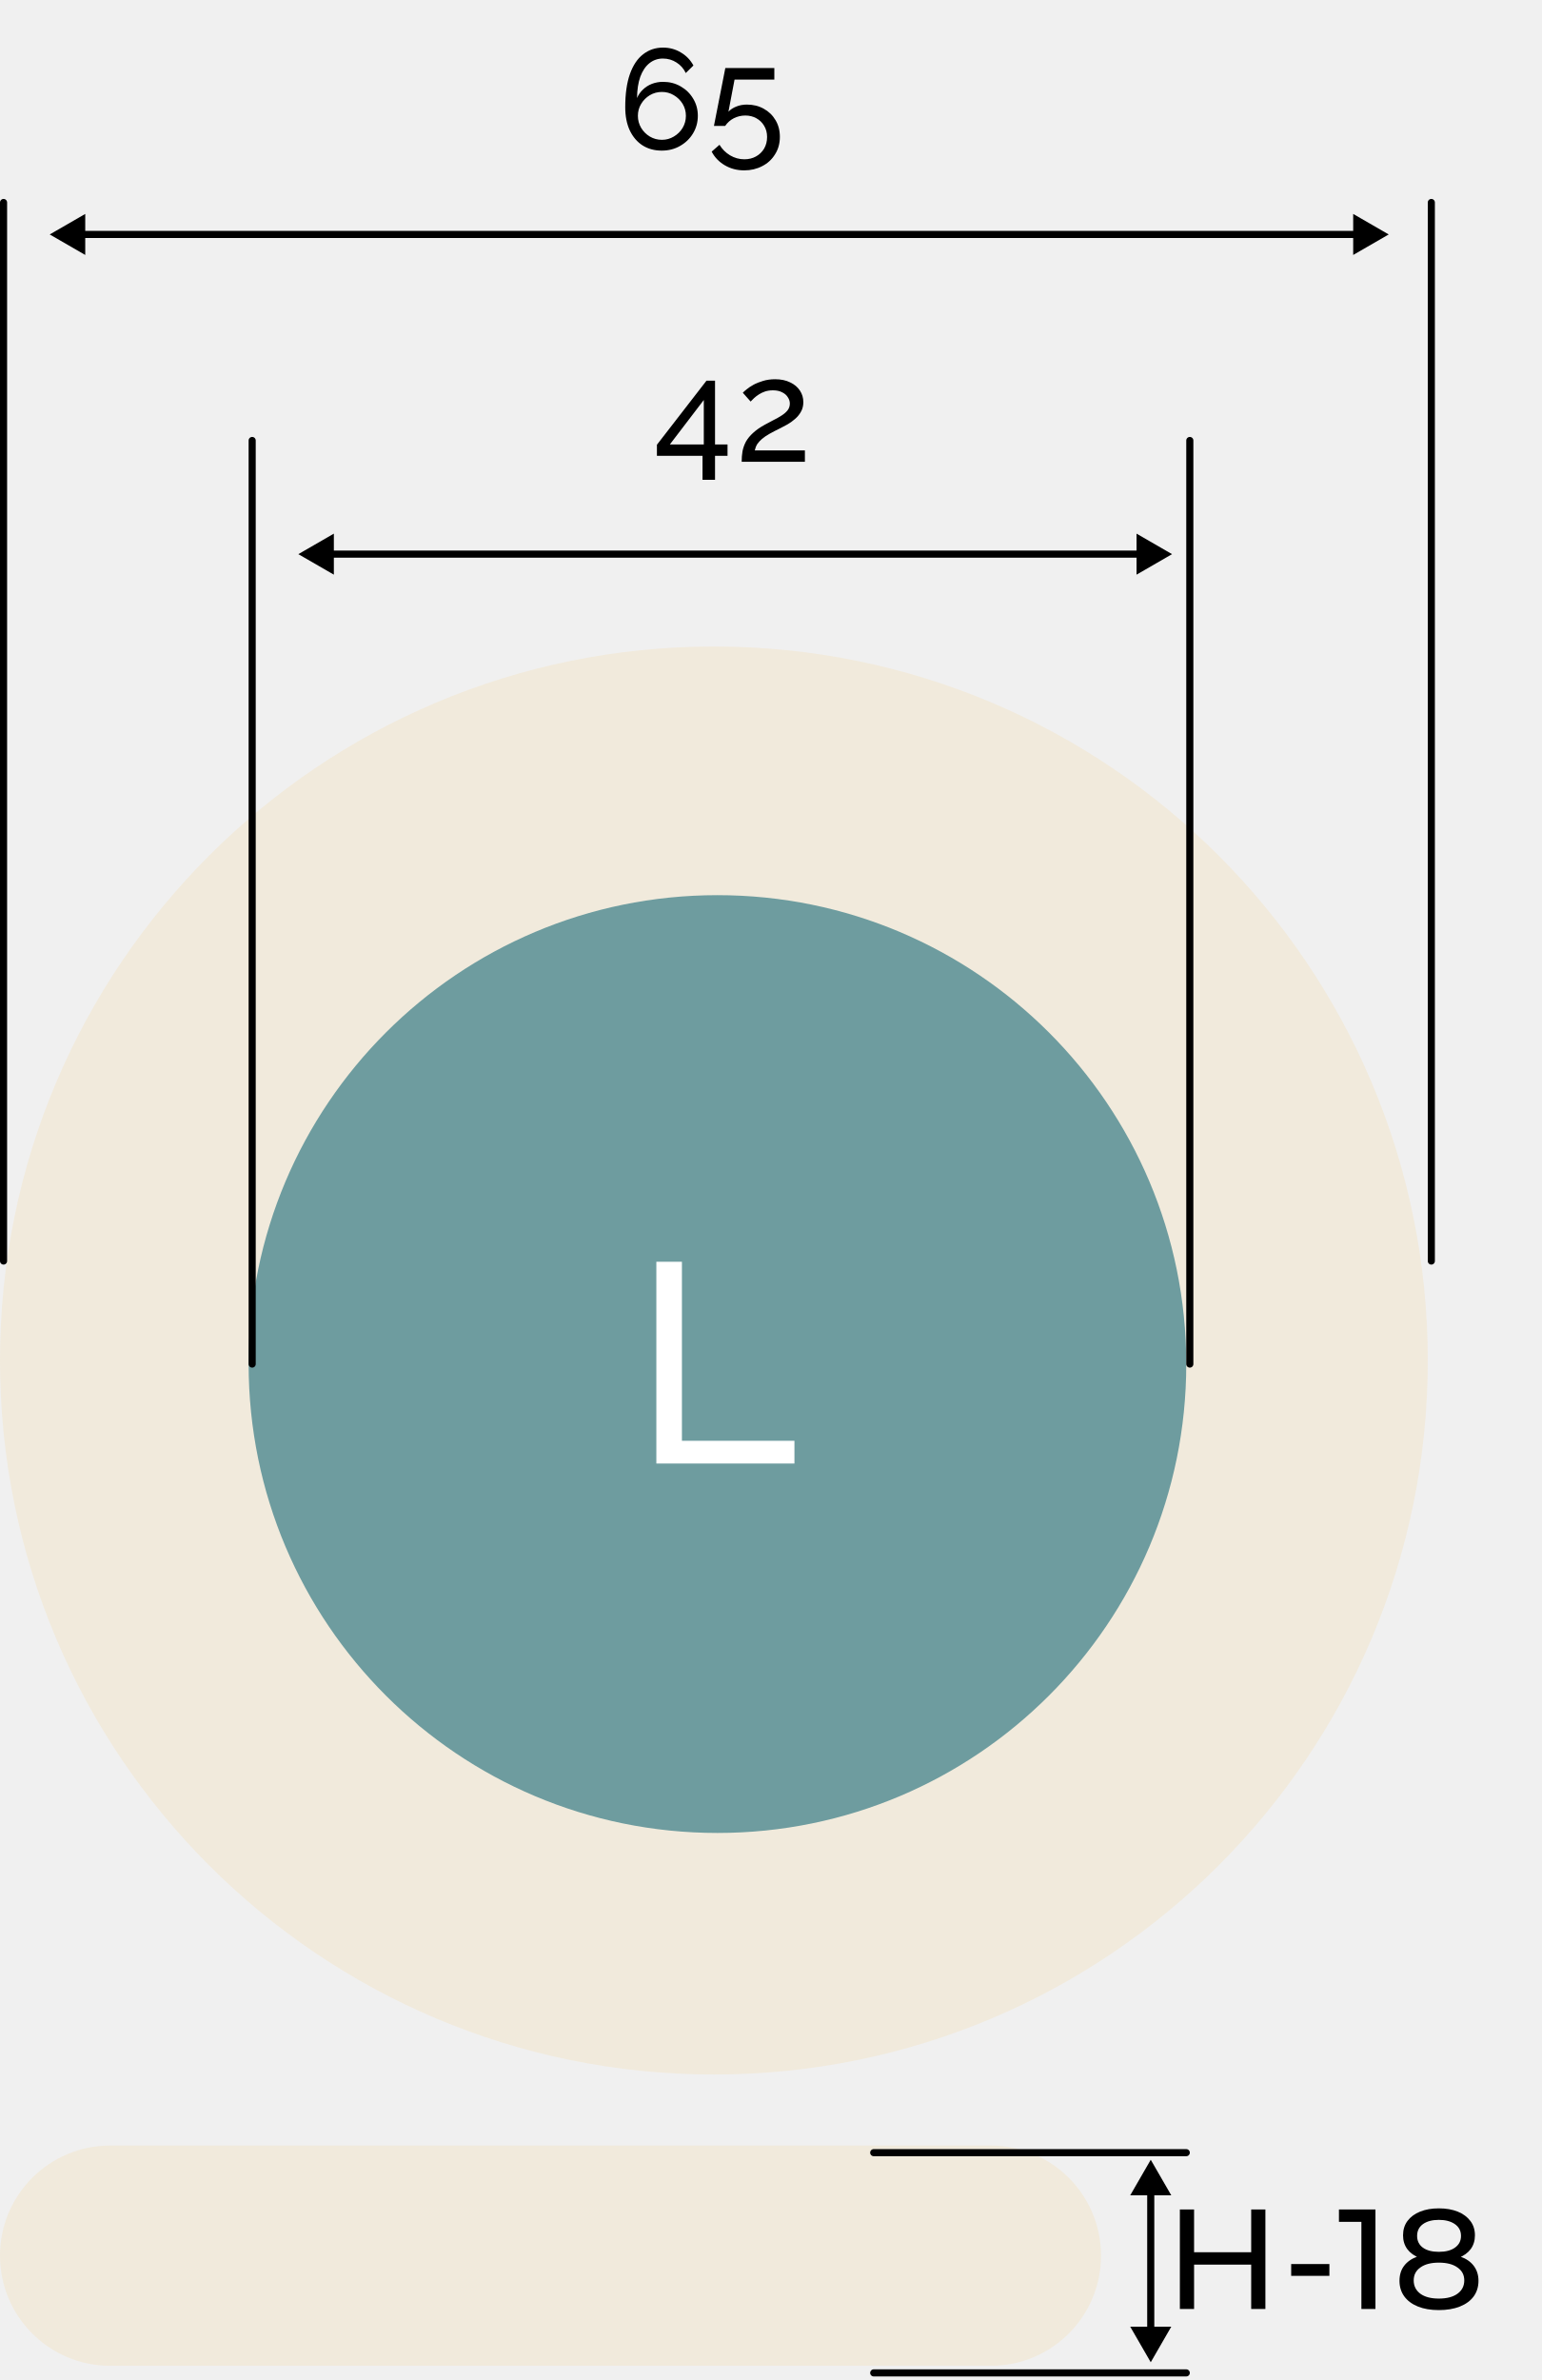
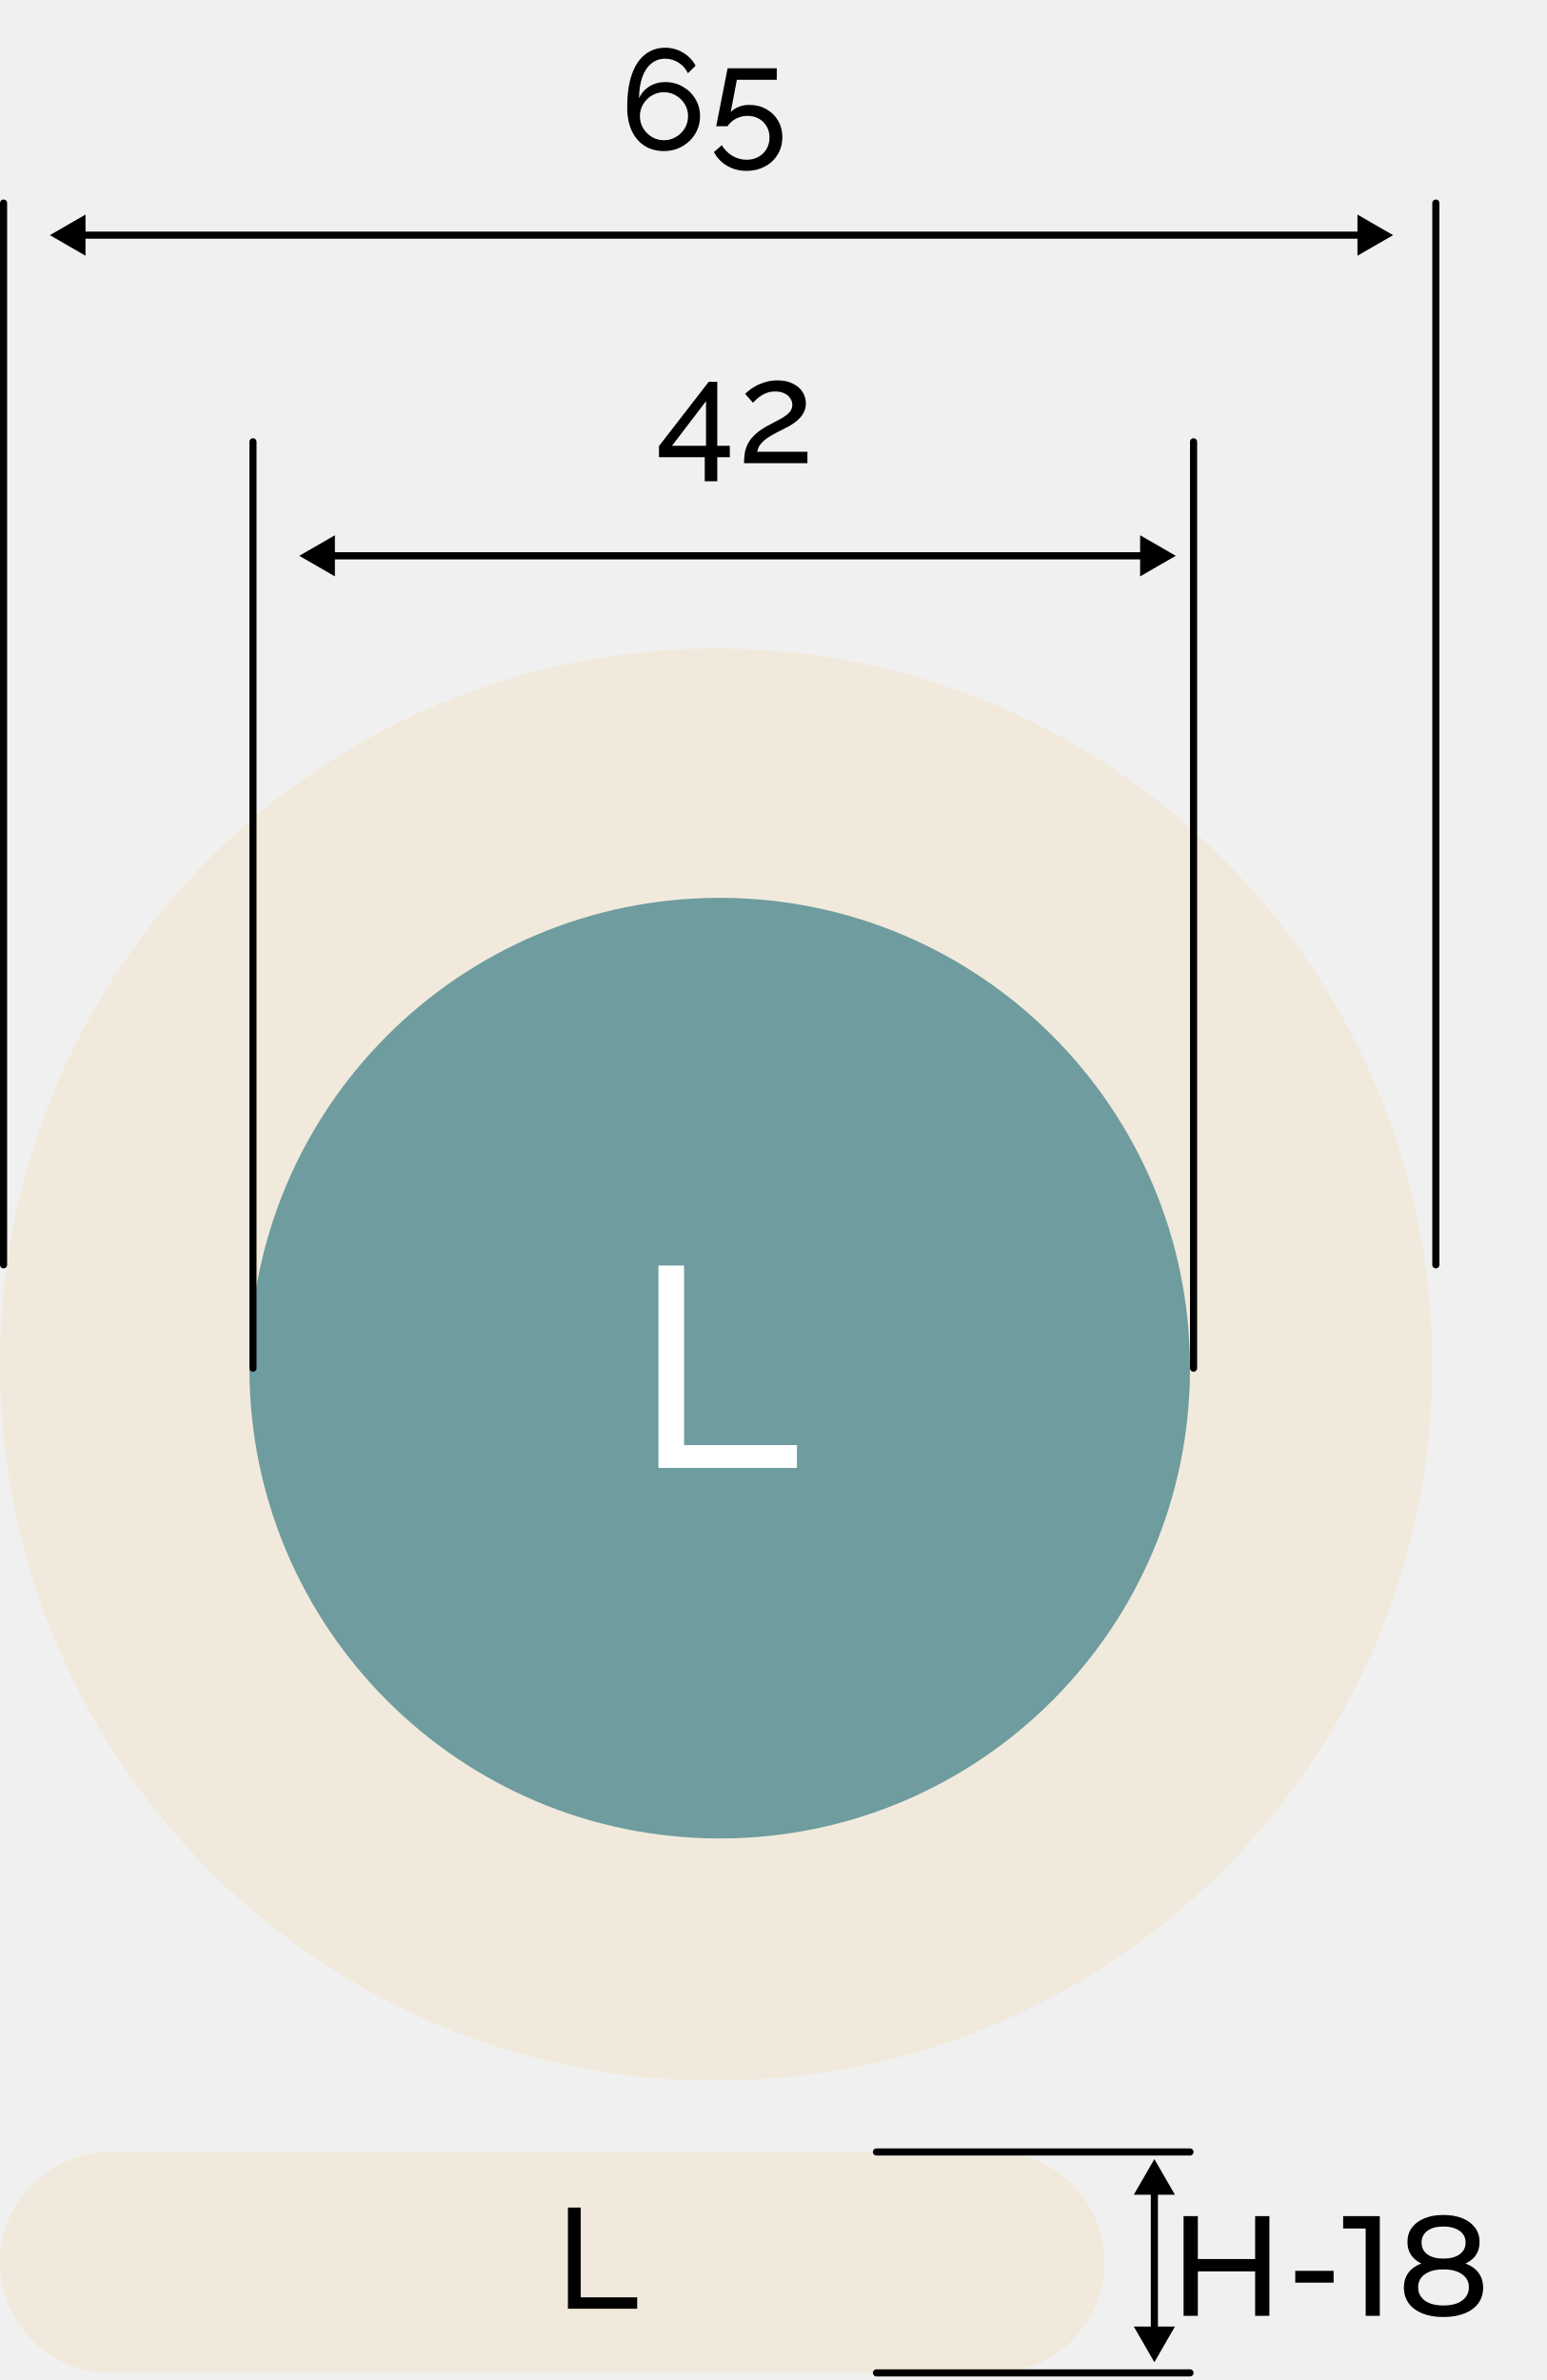
- <svg xmlns="http://www.w3.org/2000/svg" width="217" height="335" viewBox="0 0 217 335" fill="none">
+ <svg xmlns="http://www.w3.org/2000/svg" width="217" height="334" viewBox="0 0 217 334" fill="none">
  <path d="M98.9 67.54V64.16H92.48V62.6L99.46 53.58H100.66V62.56H102.42V64.16H100.66V67.54H98.9ZM94.3 62.56H99.08V56.3L94.3 62.56ZM104.412 65C104.412 64.467 104.452 63.967 104.532 63.5C104.626 63.033 104.786 62.587 105.012 62.16C105.252 61.733 105.586 61.327 106.012 60.94C106.439 60.54 106.992 60.153 107.672 59.78C108.072 59.553 108.472 59.34 108.872 59.14C109.286 58.94 109.666 58.727 110.012 58.5C110.372 58.273 110.659 58.027 110.872 57.76C111.086 57.48 111.192 57.16 111.192 56.8C111.192 56.493 111.099 56.2 110.912 55.92C110.739 55.627 110.472 55.393 110.112 55.22C109.766 55.033 109.332 54.94 108.812 54.94C108.412 54.94 108.046 54.993 107.712 55.1C107.392 55.207 107.099 55.347 106.832 55.52C106.579 55.68 106.352 55.853 106.152 56.04C105.966 56.213 105.806 56.373 105.672 56.52L104.572 55.28C104.679 55.16 104.859 55 105.112 54.8C105.366 54.587 105.686 54.373 106.072 54.16C106.459 53.947 106.906 53.767 107.412 53.62C107.932 53.46 108.499 53.38 109.112 53.38C109.939 53.38 110.646 53.527 111.232 53.82C111.832 54.1 112.292 54.487 112.612 54.98C112.932 55.46 113.092 56 113.092 56.6C113.092 57.12 112.979 57.573 112.752 57.96C112.539 58.347 112.259 58.687 111.912 58.98C111.579 59.273 111.226 59.527 110.852 59.74C110.492 59.94 110.166 60.113 109.872 60.26C109.272 60.553 108.759 60.82 108.332 61.06C107.906 61.3 107.552 61.54 107.272 61.78C107.006 62.007 106.786 62.247 106.612 62.5C106.452 62.753 106.332 63.053 106.252 63.4H113.312V65H104.412Z" fill="black" />
  <path d="M98.24 16.3C98.24 17.207 98.013 18.033 97.56 18.78C97.12 19.513 96.513 20.1 95.74 20.54C94.98 20.98 94.12 21.2 93.16 21.2C92.147 21.2 91.253 20.96 90.48 20.48C89.707 19.987 89.1 19.28 88.66 18.36C88.233 17.44 88.02 16.347 88.02 15.08C88.02 13.213 88.24 11.66 88.68 10.42C89.12 9.18 89.74 8.253 90.54 7.64C91.34 7.013 92.273 6.7 93.34 6.7C94.26 6.7 95.093 6.927 95.84 7.38C96.6 7.82 97.193 8.433 97.62 9.22L96.54 10.28C96.247 9.653 95.813 9.16 95.24 8.8C94.667 8.427 94.027 8.24 93.32 8.24C92.6 8.24 91.967 8.46 91.42 8.9C90.873 9.34 90.447 9.973 90.14 10.8C89.847 11.627 89.693 12.627 89.68 13.8C89.88 13.333 90.16 12.933 90.52 12.6C90.88 12.253 91.3 11.987 91.78 11.8C92.273 11.613 92.793 11.52 93.34 11.52C94.26 11.52 95.087 11.733 95.82 12.16C96.567 12.587 97.153 13.16 97.58 13.88C98.02 14.6 98.24 15.407 98.24 16.3ZM93.18 19.68C93.793 19.68 94.353 19.527 94.86 19.22C95.38 18.913 95.793 18.507 96.1 18C96.407 17.48 96.56 16.913 96.56 16.3C96.56 15.687 96.407 15.127 96.1 14.62C95.793 14.113 95.38 13.707 94.86 13.4C94.353 13.093 93.793 12.94 93.18 12.94C92.567 12.94 92 13.093 91.48 13.4C90.973 13.707 90.567 14.113 90.26 14.62C89.953 15.127 89.8 15.687 89.8 16.3C89.8 16.913 89.953 17.48 90.26 18C90.567 18.507 90.973 18.913 91.48 19.22C92 19.527 92.567 19.68 93.18 19.68ZM104.769 23.98C103.756 23.98 102.842 23.74 102.029 23.26C101.216 22.78 100.602 22.14 100.189 21.34L101.289 20.38C101.662 20.993 102.156 21.487 102.769 21.86C103.396 22.233 104.069 22.42 104.789 22.42C105.402 22.42 105.949 22.287 106.429 22.02C106.909 21.753 107.289 21.387 107.569 20.92C107.849 20.44 107.989 19.893 107.989 19.28C107.989 18.68 107.849 18.153 107.569 17.7C107.302 17.247 106.936 16.893 106.469 16.64C106.016 16.387 105.502 16.26 104.929 16.26C104.356 16.26 103.816 16.387 103.309 16.64C102.816 16.893 102.409 17.253 102.089 17.72H100.509L102.109 9.58H109.009V11.2H103.409L102.549 15.72C102.842 15.413 103.209 15.173 103.649 15C104.102 14.813 104.602 14.72 105.149 14.72C106.029 14.72 106.816 14.913 107.509 15.3C108.216 15.687 108.769 16.22 109.169 16.9C109.582 17.58 109.789 18.367 109.789 19.26C109.789 20.193 109.562 21.013 109.109 21.72C108.669 22.44 108.069 22.993 107.309 23.38C106.549 23.78 105.702 23.98 104.769 23.98Z" fill="black" />
  <circle cx="100.5" cy="191.5" r="100.5" fill="#F1EADC" />
  <circle cx="101" cy="192" r="66" fill="#6E9C9F" />
  <line x1="0.5" y1="28.5" x2="0.5" y2="177.5" stroke="black" stroke-linecap="round" />
  <line x1="201.5" y1="28.5" x2="201.5" y2="177.5" stroke="black" stroke-linecap="round" />
  <path d="M167.5 62L167.5 192" stroke="black" stroke-linecap="round" />
  <path d="M35.5 62L35.5 192" stroke="black" stroke-linecap="round" />
  <path d="M165 78L160 75.113V80.887L165 78ZM42 78L47 80.887V75.113L42 78ZM160.5 77.5L46.5 77.5V78.5L160.5 78.5V77.5Z" fill="black" />
  <path d="M195.5 33L190.5 30.113V35.887L195.5 33ZM7 33L12 35.887V30.113L7 33ZM191 32.5L11.5 32.5V33.5L191 33.5V32.5Z" fill="black" />
  <path d="M92.4 206V177.6H96V202.8H111.84V206H92.4Z" fill="white" />
-   <path d="M162 304L159.113 309L164.887 309L162 304ZM162 332.5L164.887 327.5L159.113 327.5L162 332.5ZM161.5 308.5L161.5 328L162.5 328L162.5 308.5L161.5 308.5Z" fill="black" />
+   <path d="M162 303L159.113 308L164.887 308L162 303ZM162 331.5L164.887 326.5L159.113 326.5L162 331.5ZM161.5 307.5L161.5 327L162.5 327L162.5 307.5L161.5 307.5Z" fill="black" />
  <path d="M176.14 311H178.14V325H176.14V311ZM168.1 325H166.1V311H168.1V325ZM176.32 318.76H167.9V317.02H176.32V318.76ZM181.77 320.34V318.68H187.15V320.34H181.77ZM191.655 325V311.8L192.515 312.74H188.495V311H193.635V325H191.655ZM202.558 325.16C201.424 325.16 200.444 324.993 199.618 324.66C198.791 324.327 198.151 323.853 197.698 323.24C197.244 322.613 197.018 321.88 197.018 321.04C197.018 320.213 197.231 319.513 197.658 318.94C198.098 318.353 198.731 317.913 199.558 317.62C200.384 317.313 201.384 317.16 202.558 317.16C203.731 317.16 204.731 317.313 205.558 317.62C206.398 317.913 207.038 318.353 207.478 318.94C207.918 319.527 208.138 320.227 208.138 321.04C208.138 321.88 207.911 322.613 207.458 323.24C207.004 323.853 206.358 324.327 205.518 324.66C204.678 324.993 203.691 325.16 202.558 325.16ZM202.558 323.54C203.678 323.54 204.551 323.313 205.178 322.86C205.818 322.393 206.138 321.767 206.138 320.98C206.138 320.207 205.818 319.6 205.178 319.16C204.551 318.707 203.678 318.48 202.558 318.48C201.451 318.48 200.584 318.707 199.958 319.16C199.331 319.6 199.018 320.207 199.018 320.98C199.018 321.767 199.331 322.393 199.958 322.86C200.584 323.313 201.451 323.54 202.558 323.54ZM202.558 318.24C201.491 318.24 200.584 318.1 199.838 317.82C199.091 317.527 198.518 317.113 198.118 316.58C197.718 316.033 197.518 315.387 197.518 314.64C197.518 313.853 197.724 313.18 198.138 312.62C198.564 312.047 199.158 311.607 199.918 311.3C200.678 310.993 201.558 310.84 202.558 310.84C203.571 310.84 204.458 310.993 205.218 311.3C205.978 311.607 206.571 312.047 206.998 312.62C207.424 313.18 207.638 313.853 207.638 314.64C207.638 315.387 207.438 316.033 207.038 316.58C206.638 317.113 206.058 317.527 205.298 317.82C204.538 318.1 203.624 318.24 202.558 318.24ZM202.558 316.96C203.531 316.96 204.291 316.76 204.838 316.36C205.398 315.96 205.678 315.413 205.678 314.72C205.678 314.013 205.391 313.46 204.818 313.06C204.244 312.66 203.491 312.46 202.558 312.46C201.624 312.46 200.878 312.66 200.318 313.06C199.771 313.46 199.498 314.013 199.498 314.72C199.498 315.413 199.764 315.96 200.298 316.36C200.844 316.76 201.598 316.96 202.558 316.96Z" fill="black" />
  <rect y="302" width="155" height="31" rx="15.5" fill="#F1EADC" />
-   <path d="M123 303H167" stroke="black" stroke-linecap="round" />
-   <path d="M123 334H167" stroke="black" stroke-linecap="round" />
+   <path d="M79.7 324V309.8H81.5V322.4H89.42V324H79.7Z" fill="black" />
+   <path d="M123 302H167" stroke="black" stroke-linecap="round" />
+   <path d="M123 333H167" stroke="black" stroke-linecap="round" />
</svg>
